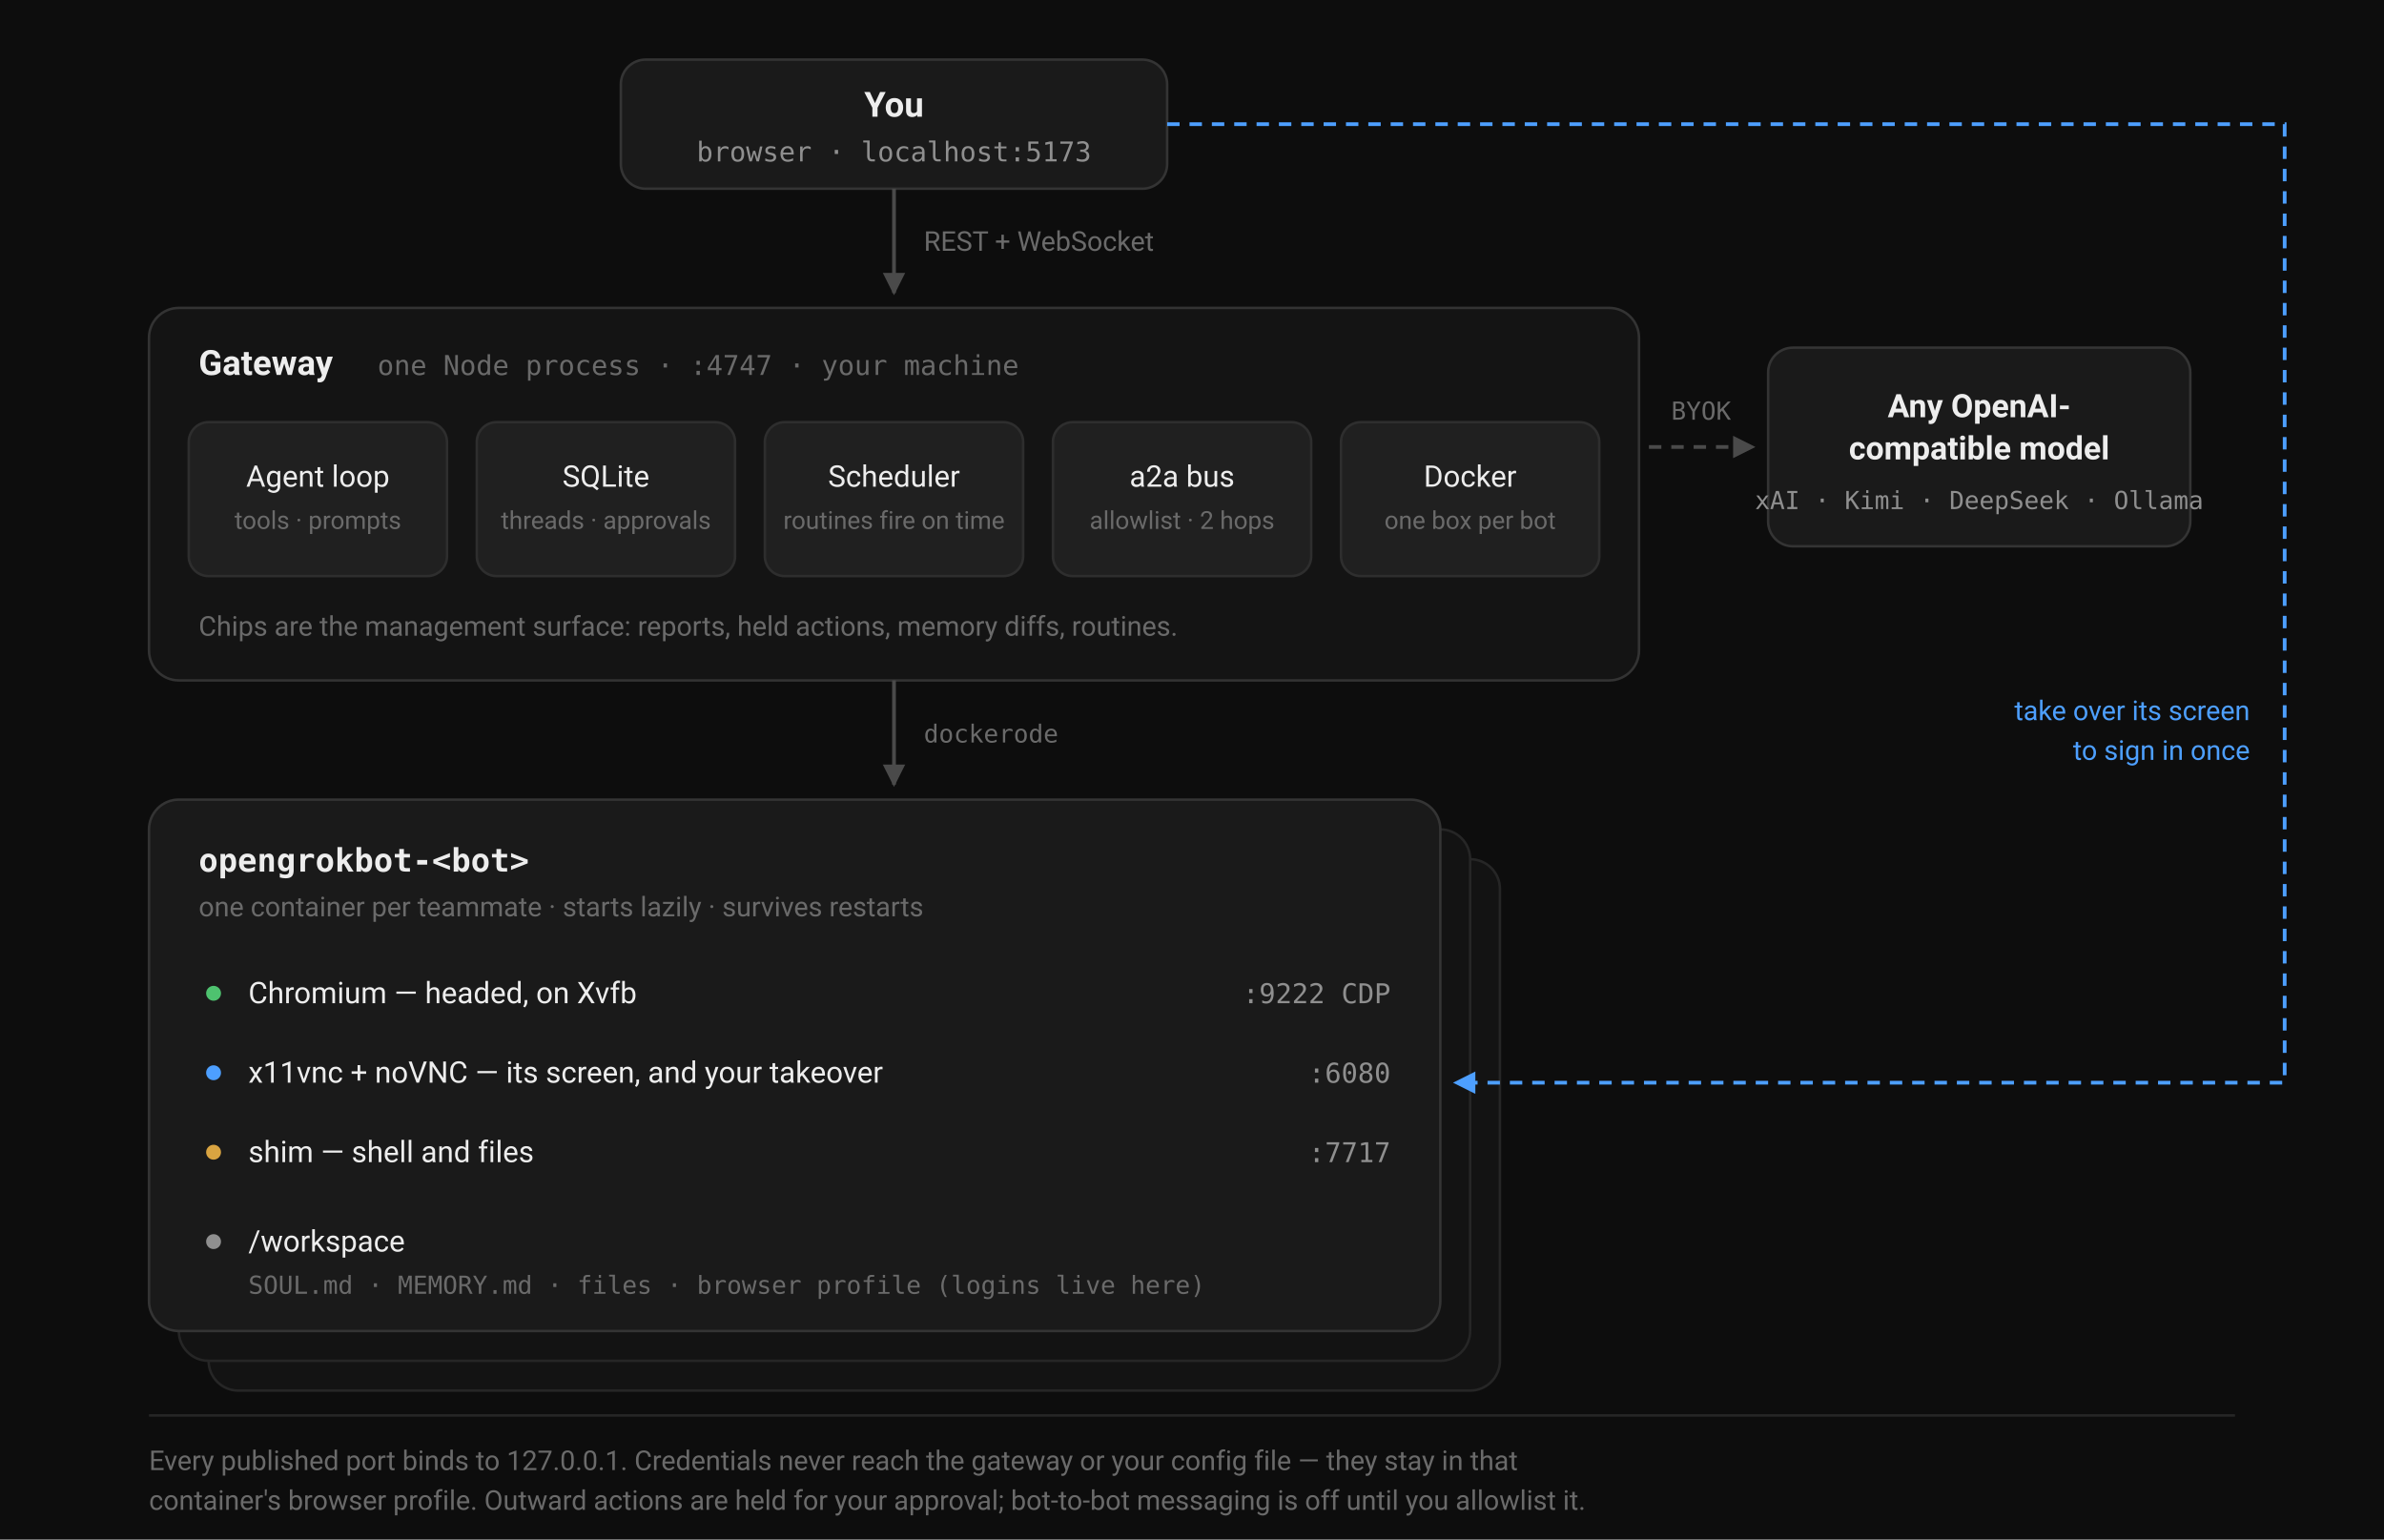
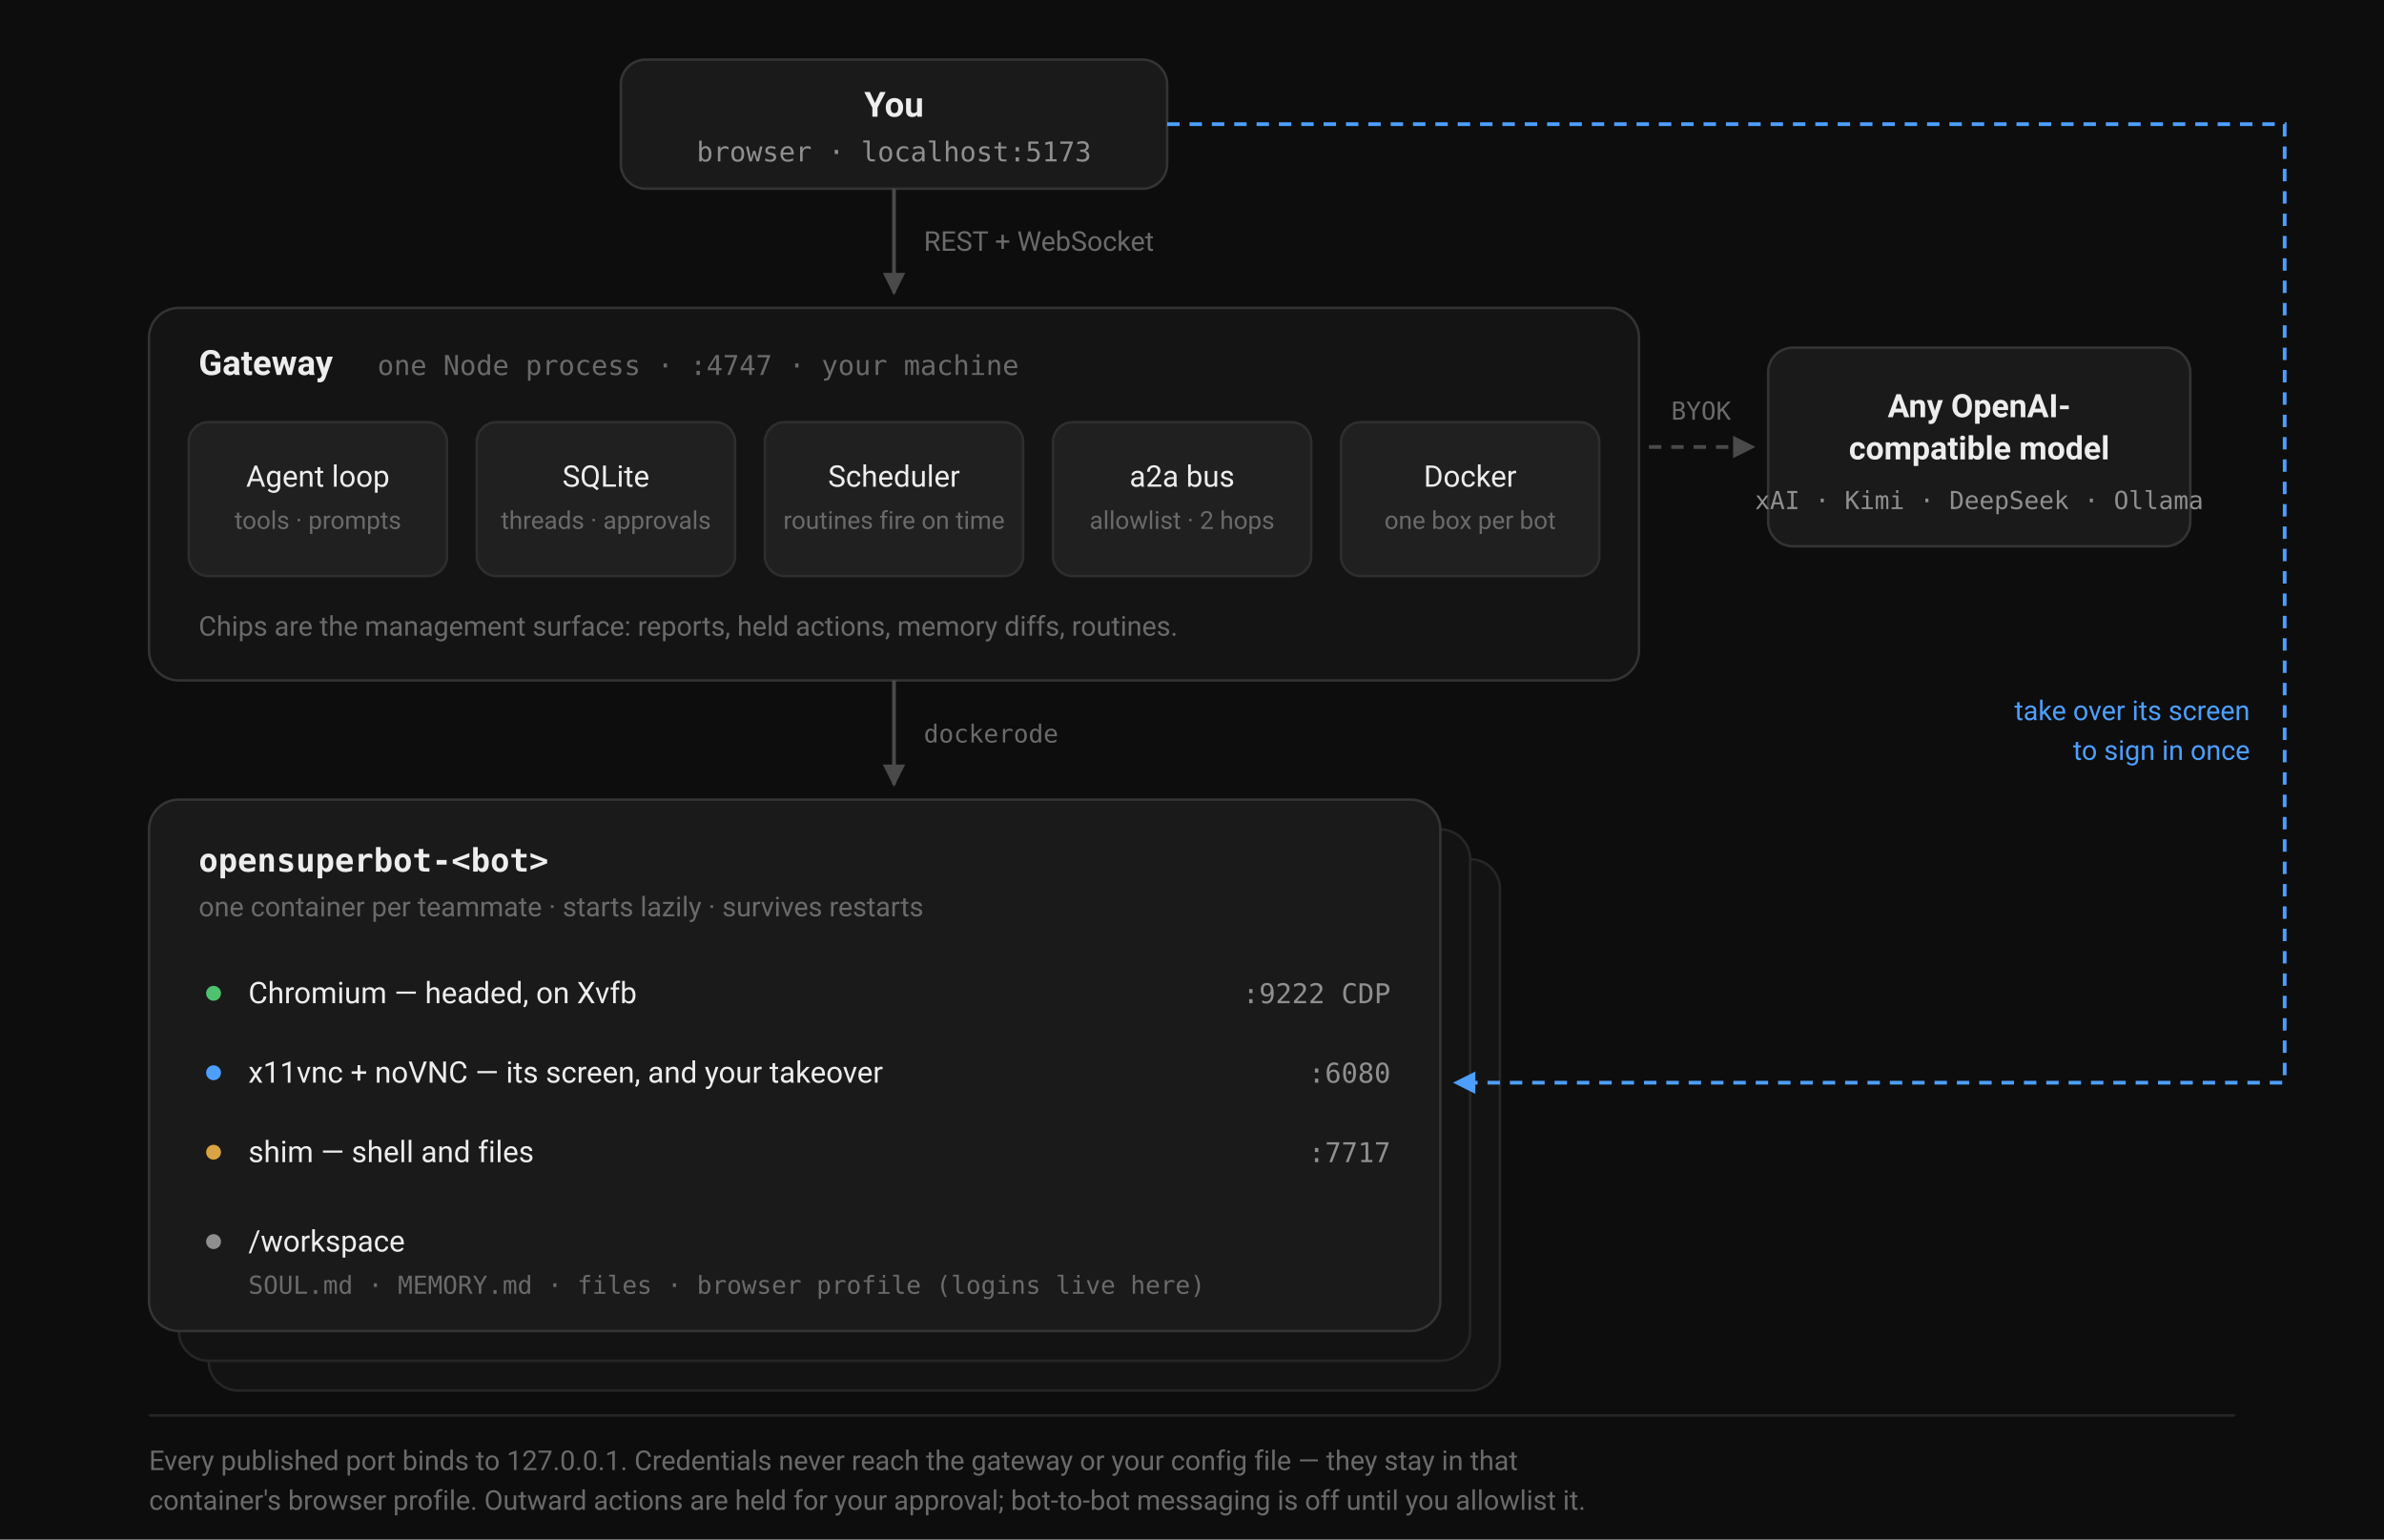
- <svg xmlns="http://www.w3.org/2000/svg" viewBox="0 0 960 620" width="960" height="620" role="img" aria-label="OpenGrokBot v0.2 architecture: your browser talks to one gateway process, which drives one Docker container per teammate; each container holds a headed Chromium, a noVNC screen you can take over, a shell and file shim, and a persistent workspace where logins live.">
+ <svg xmlns="http://www.w3.org/2000/svg" viewBox="0 0 960 620" width="960" height="620" role="img" aria-label="OpenSuperBot v0.2 architecture: your browser talks to one gateway process, which drives one Docker container per teammate; each container holds a headed Chromium, a noVNC screen you can take over, a shell and file shim, and a persistent workspace where logins live.">
  <defs>
    <style>
      .bg    { fill: #0d0d0d; }
      .card  { fill: #1a1a1a; stroke: #343434; stroke-width: 1; }
      .panel { fill: #141414; stroke: #333333; stroke-width: 1; }
      .ghost { fill: #131313; stroke: #262626; stroke-width: 1; }
      .pill  { fill: #202020; stroke: #2e2e2e; stroke-width: 1; }
      .t     { fill: #ededed; font-family: -apple-system, BlinkMacSystemFont, 'Segoe UI', Roboto, sans-serif; }
      .dim   { fill: #8f8f8f; font-family: -apple-system, BlinkMacSystemFont, 'Segoe UI', Roboto, sans-serif; }
      .faint { fill: #6a6a6a; font-family: -apple-system, BlinkMacSystemFont, 'Segoe UI', Roboto, sans-serif; }
      .blue  { fill: #4d9fff; font-family: -apple-system, BlinkMacSystemFont, 'Segoe UI', Roboto, sans-serif; }
      .mono  { font-family: ui-monospace, SFMono-Regular, Menlo, Consolas, monospace; }
      .b     { font-weight: 600; }
      .flow  { stroke: #4a4a4a; stroke-width: 1.5; fill: none; }
      .dash  { stroke: #4a4a4a; stroke-width: 1.5; fill: none; stroke-dasharray: 5 4; }
      .take  { stroke: #4d9fff; stroke-width: 1.5; fill: none; stroke-dasharray: 5 4; }
    </style>
    <marker id="a" viewBox="0 0 10 10" refX="9" refY="5" markerWidth="6" markerHeight="6" orient="auto-start-reverse">
      <path d="M0,0 L10,5 L0,10 z" fill="#4a4a4a" />
    </marker>
    <marker id="ab" viewBox="0 0 10 10" refX="9" refY="5" markerWidth="6" markerHeight="6" orient="auto-start-reverse">
      <path d="M0,0 L10,5 L0,10 z" fill="#4d9fff" />
    </marker>
  </defs>
  <rect class="bg" x="0" y="0" width="960" height="620" />
  <rect class="card" x="250" y="24" width="220" height="52" rx="10" />
  <text class="t b" x="360" y="47" font-size="14" text-anchor="middle">You</text>
  <text class="dim mono" x="360" y="65" font-size="11" text-anchor="middle">browser · localhost:5173</text>
  <path class="flow" d="M360,76 L360,118" marker-end="url(#a)" />
  <text class="faint" x="372" y="101" font-size="11">REST + WebSocket</text>
  <rect class="card" x="712" y="140" width="170" height="80" rx="10" />
  <text class="t b" x="797" y="168" font-size="13" text-anchor="middle">Any OpenAI-</text>
  <text class="t b" x="797" y="185" font-size="13" text-anchor="middle">compatible model</text>
  <text class="dim mono" x="797" y="205" font-size="10" text-anchor="middle">xAI · Kimi · DeepSeek · Ollama</text>
  <path class="dash" d="M664,180 L706,180" marker-end="url(#a)" />
  <text class="faint mono" x="685" y="169" font-size="10" text-anchor="middle">BYOK</text>
  <rect class="panel" x="60" y="124" width="600" height="150" rx="12" />
  <text class="t b" x="80" y="151" font-size="14">Gateway</text>
  <text class="faint mono" x="152" y="151" font-size="11">one Node process · :4747 · your machine</text>
  <rect class="pill" x="76" y="170" width="104" height="62" rx="8" />
  <text class="t" x="128" y="196" font-size="12" text-anchor="middle">Agent loop</text>
  <text class="faint" x="128" y="213" font-size="10" text-anchor="middle">tools · prompts</text>
  <rect class="pill" x="192" y="170" width="104" height="62" rx="8" />
  <text class="t" x="244" y="196" font-size="12" text-anchor="middle">SQLite</text>
  <text class="faint" x="244" y="213" font-size="10" text-anchor="middle">threads · approvals</text>
  <rect class="pill" x="308" y="170" width="104" height="62" rx="8" />
  <text class="t" x="360" y="196" font-size="12" text-anchor="middle">Scheduler</text>
  <text class="faint" x="360" y="213" font-size="10" text-anchor="middle">routines fire on time</text>
  <rect class="pill" x="424" y="170" width="104" height="62" rx="8" />
  <text class="t" x="476" y="196" font-size="12" text-anchor="middle">a2a bus</text>
  <text class="faint" x="476" y="213" font-size="10" text-anchor="middle">allowlist · 2 hops</text>
  <rect class="pill" x="540" y="170" width="104" height="62" rx="8" />
  <text class="t" x="592" y="196" font-size="12" text-anchor="middle">Docker</text>
  <text class="faint" x="592" y="213" font-size="10" text-anchor="middle">one box per bot</text>
  <text class="faint" x="80" y="256" font-size="11">Chips are the management surface: reports, held actions, memory diffs, routines.</text>
  <path class="flow" d="M360,274 L360,316" marker-end="url(#a)" />
  <text class="faint mono" x="372" y="299" font-size="10">dockerode</text>
  <rect class="ghost" x="84" y="346" width="520" height="214" rx="12" />
  <rect class="ghost" x="72" y="334" width="520" height="214" rx="12" />
  <rect class="card" x="60" y="322" width="520" height="214" rx="12" />
-   <text class="t b mono" x="80" y="351" font-size="13">opengrokbot-&lt;bot&gt;</text>
+   <text class="t b mono" x="80" y="351" font-size="13">opensuperbot-&lt;bot&gt;</text>
  <text class="faint" x="80" y="369" font-size="11">one container per teammate · starts lazily · survives restarts</text>
  <circle cx="86" cy="400" r="3" fill="#4ec26f" />
  <text class="t" x="100" y="404" font-size="12">Chromium — headed, on Xvfb</text>
  <text class="dim mono" x="560" y="404" font-size="11" text-anchor="end">:9222 CDP</text>
  <circle cx="86" cy="432" r="3" fill="#4d9fff" />
  <text class="t" x="100" y="436" font-size="12">x11vnc + noVNC — its screen, and your takeover</text>
  <text class="dim mono" x="560" y="436" font-size="11" text-anchor="end">:6080</text>
  <circle cx="86" cy="464" r="3" fill="#d9a441" />
  <text class="t" x="100" y="468" font-size="12">shim — shell and files</text>
  <text class="dim mono" x="560" y="468" font-size="11" text-anchor="end">:7717</text>
  <circle cx="86" cy="500" r="3" fill="#8f8f8f" />
  <text class="t" x="100" y="504" font-size="12">/workspace</text>
  <text class="faint mono" x="100" y="521" font-size="10">SOUL.md · MEMORY.md · files · browser profile (logins live here)</text>
  <path class="take" d="M470,50 L920,50 L920,436 L586,436" marker-end="url(#ab)" />
  <text class="blue" x="906" y="290" font-size="11" text-anchor="end">take over its screen</text>
  <text class="blue" x="906" y="306" font-size="11" text-anchor="end">to sign in once</text>
  <path d="M60,570 L900,570" stroke="#262626" stroke-width="1" />
  <text class="faint" x="60" y="592" font-size="11">Every published port binds to 127.0.0.1. Credentials never reach the gateway or your config file — they stay in that</text>
  <text class="faint" x="60" y="608" font-size="11">container's browser profile. Outward actions are held for your approval; bot-to-bot messaging is off until you allowlist it.</text>
</svg>
